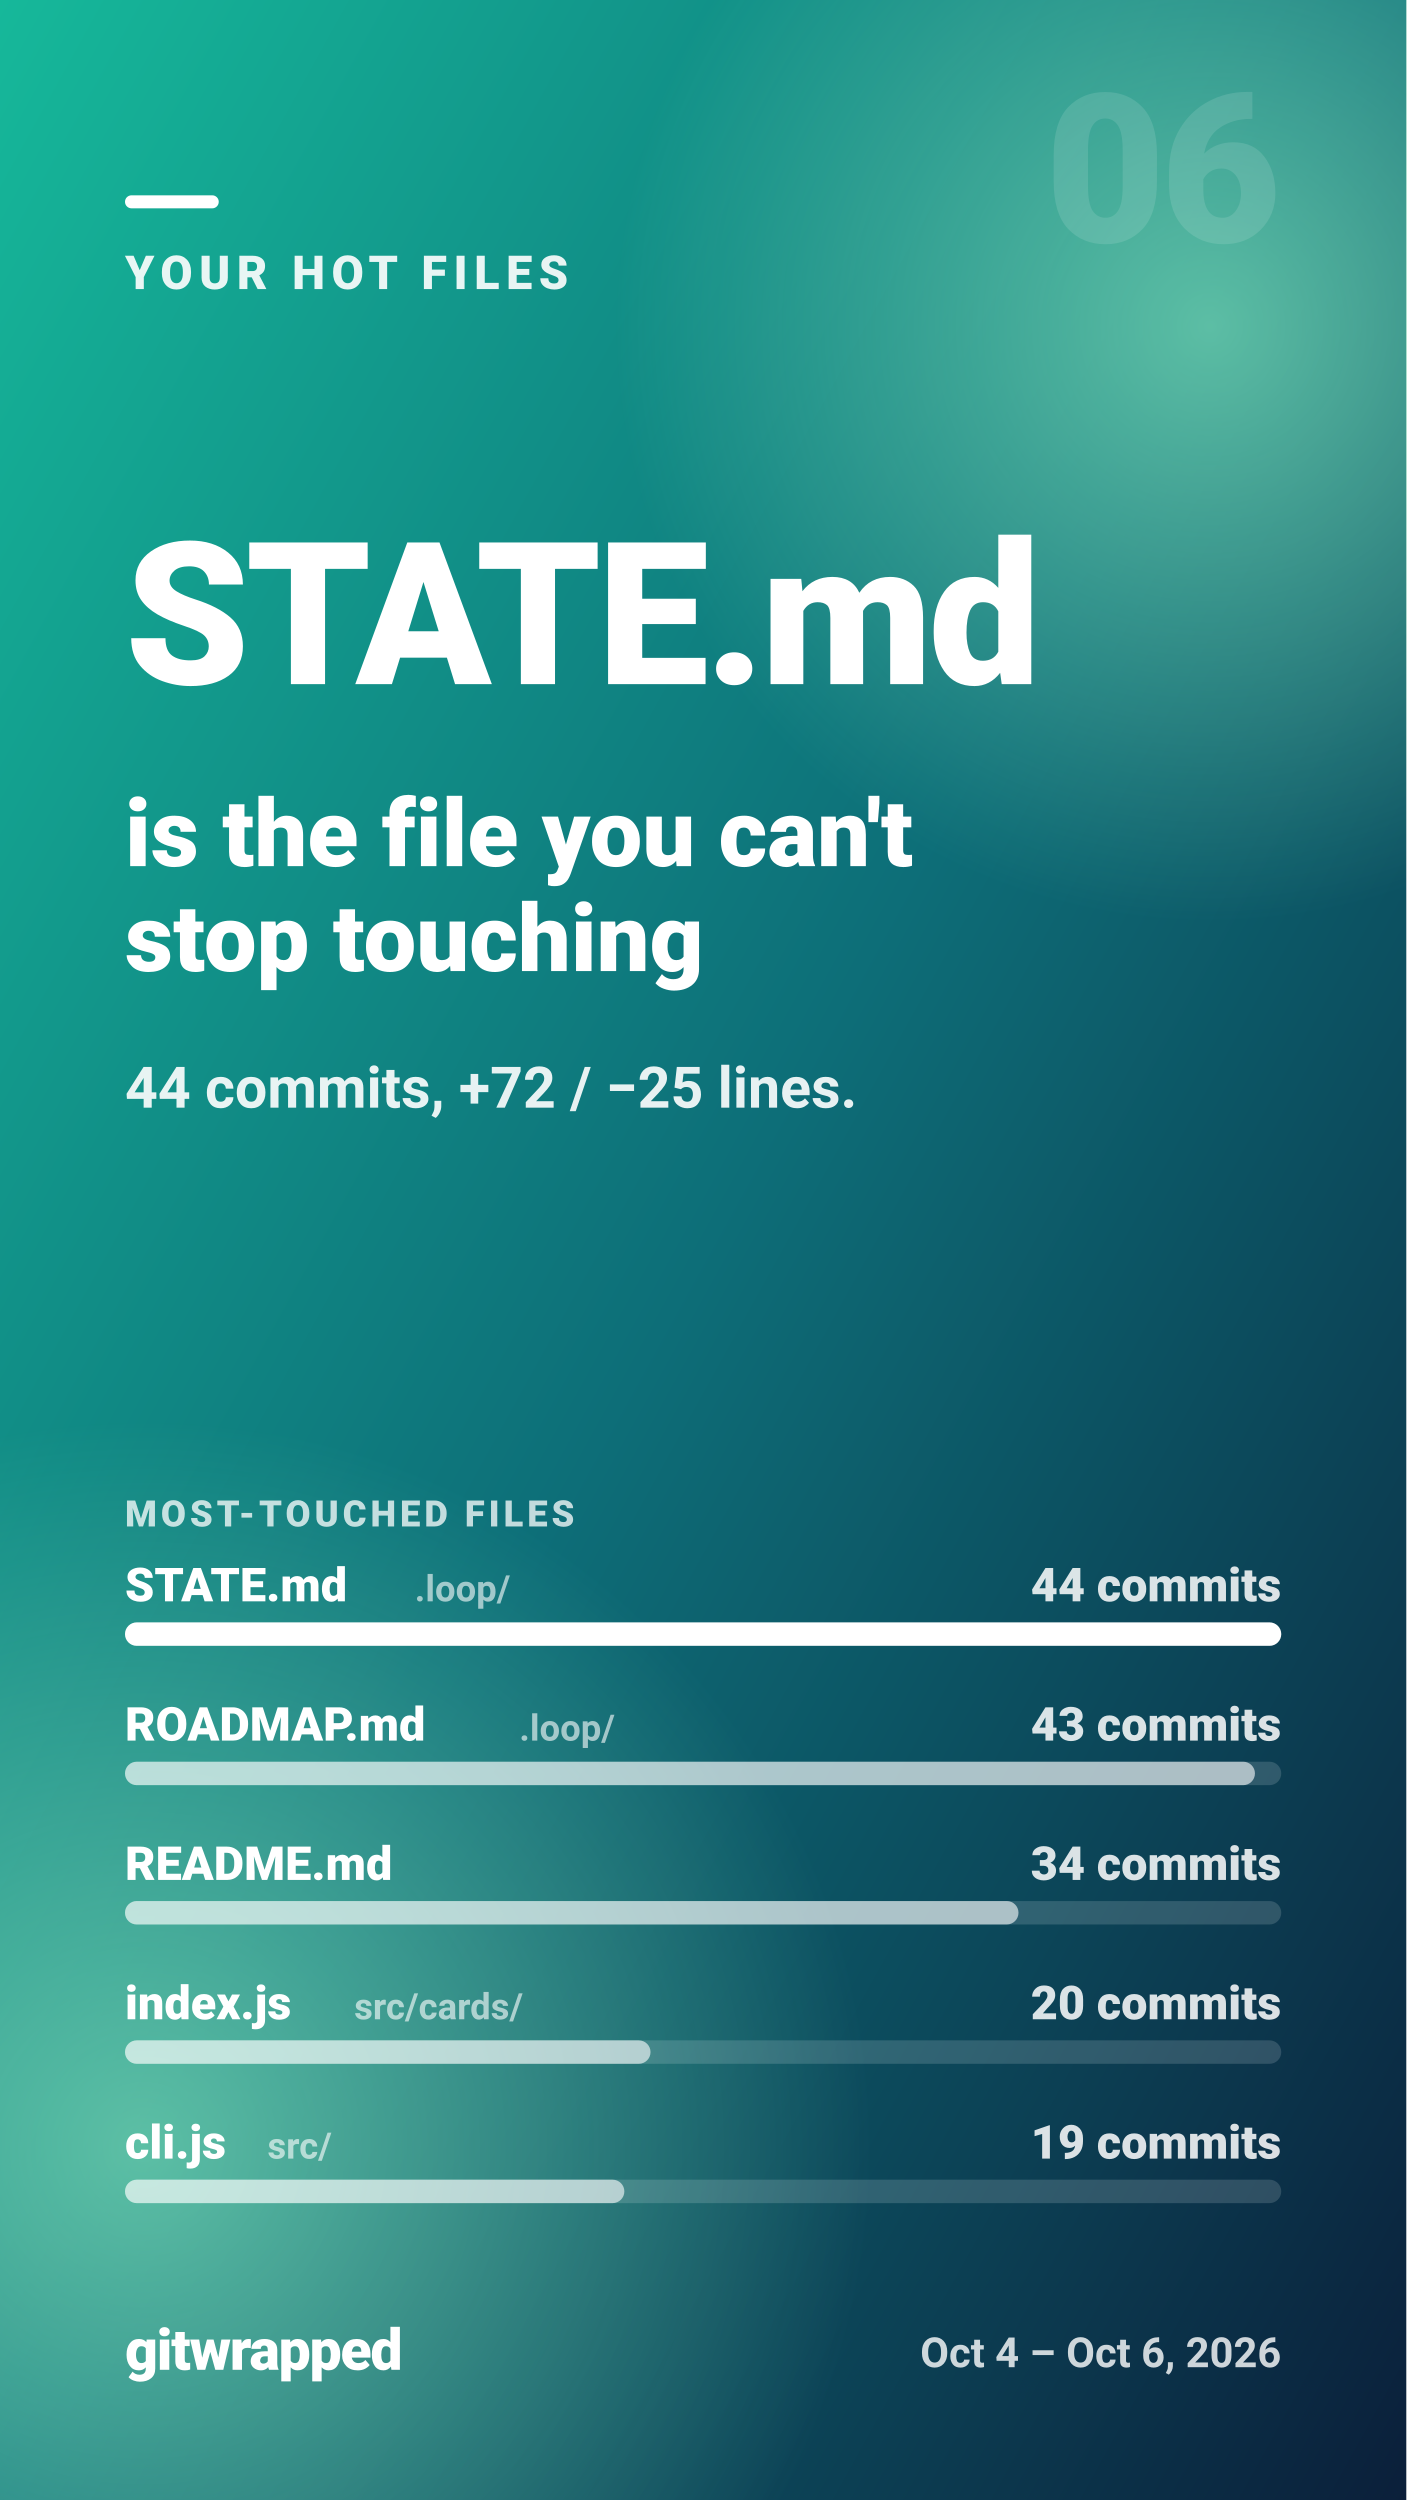
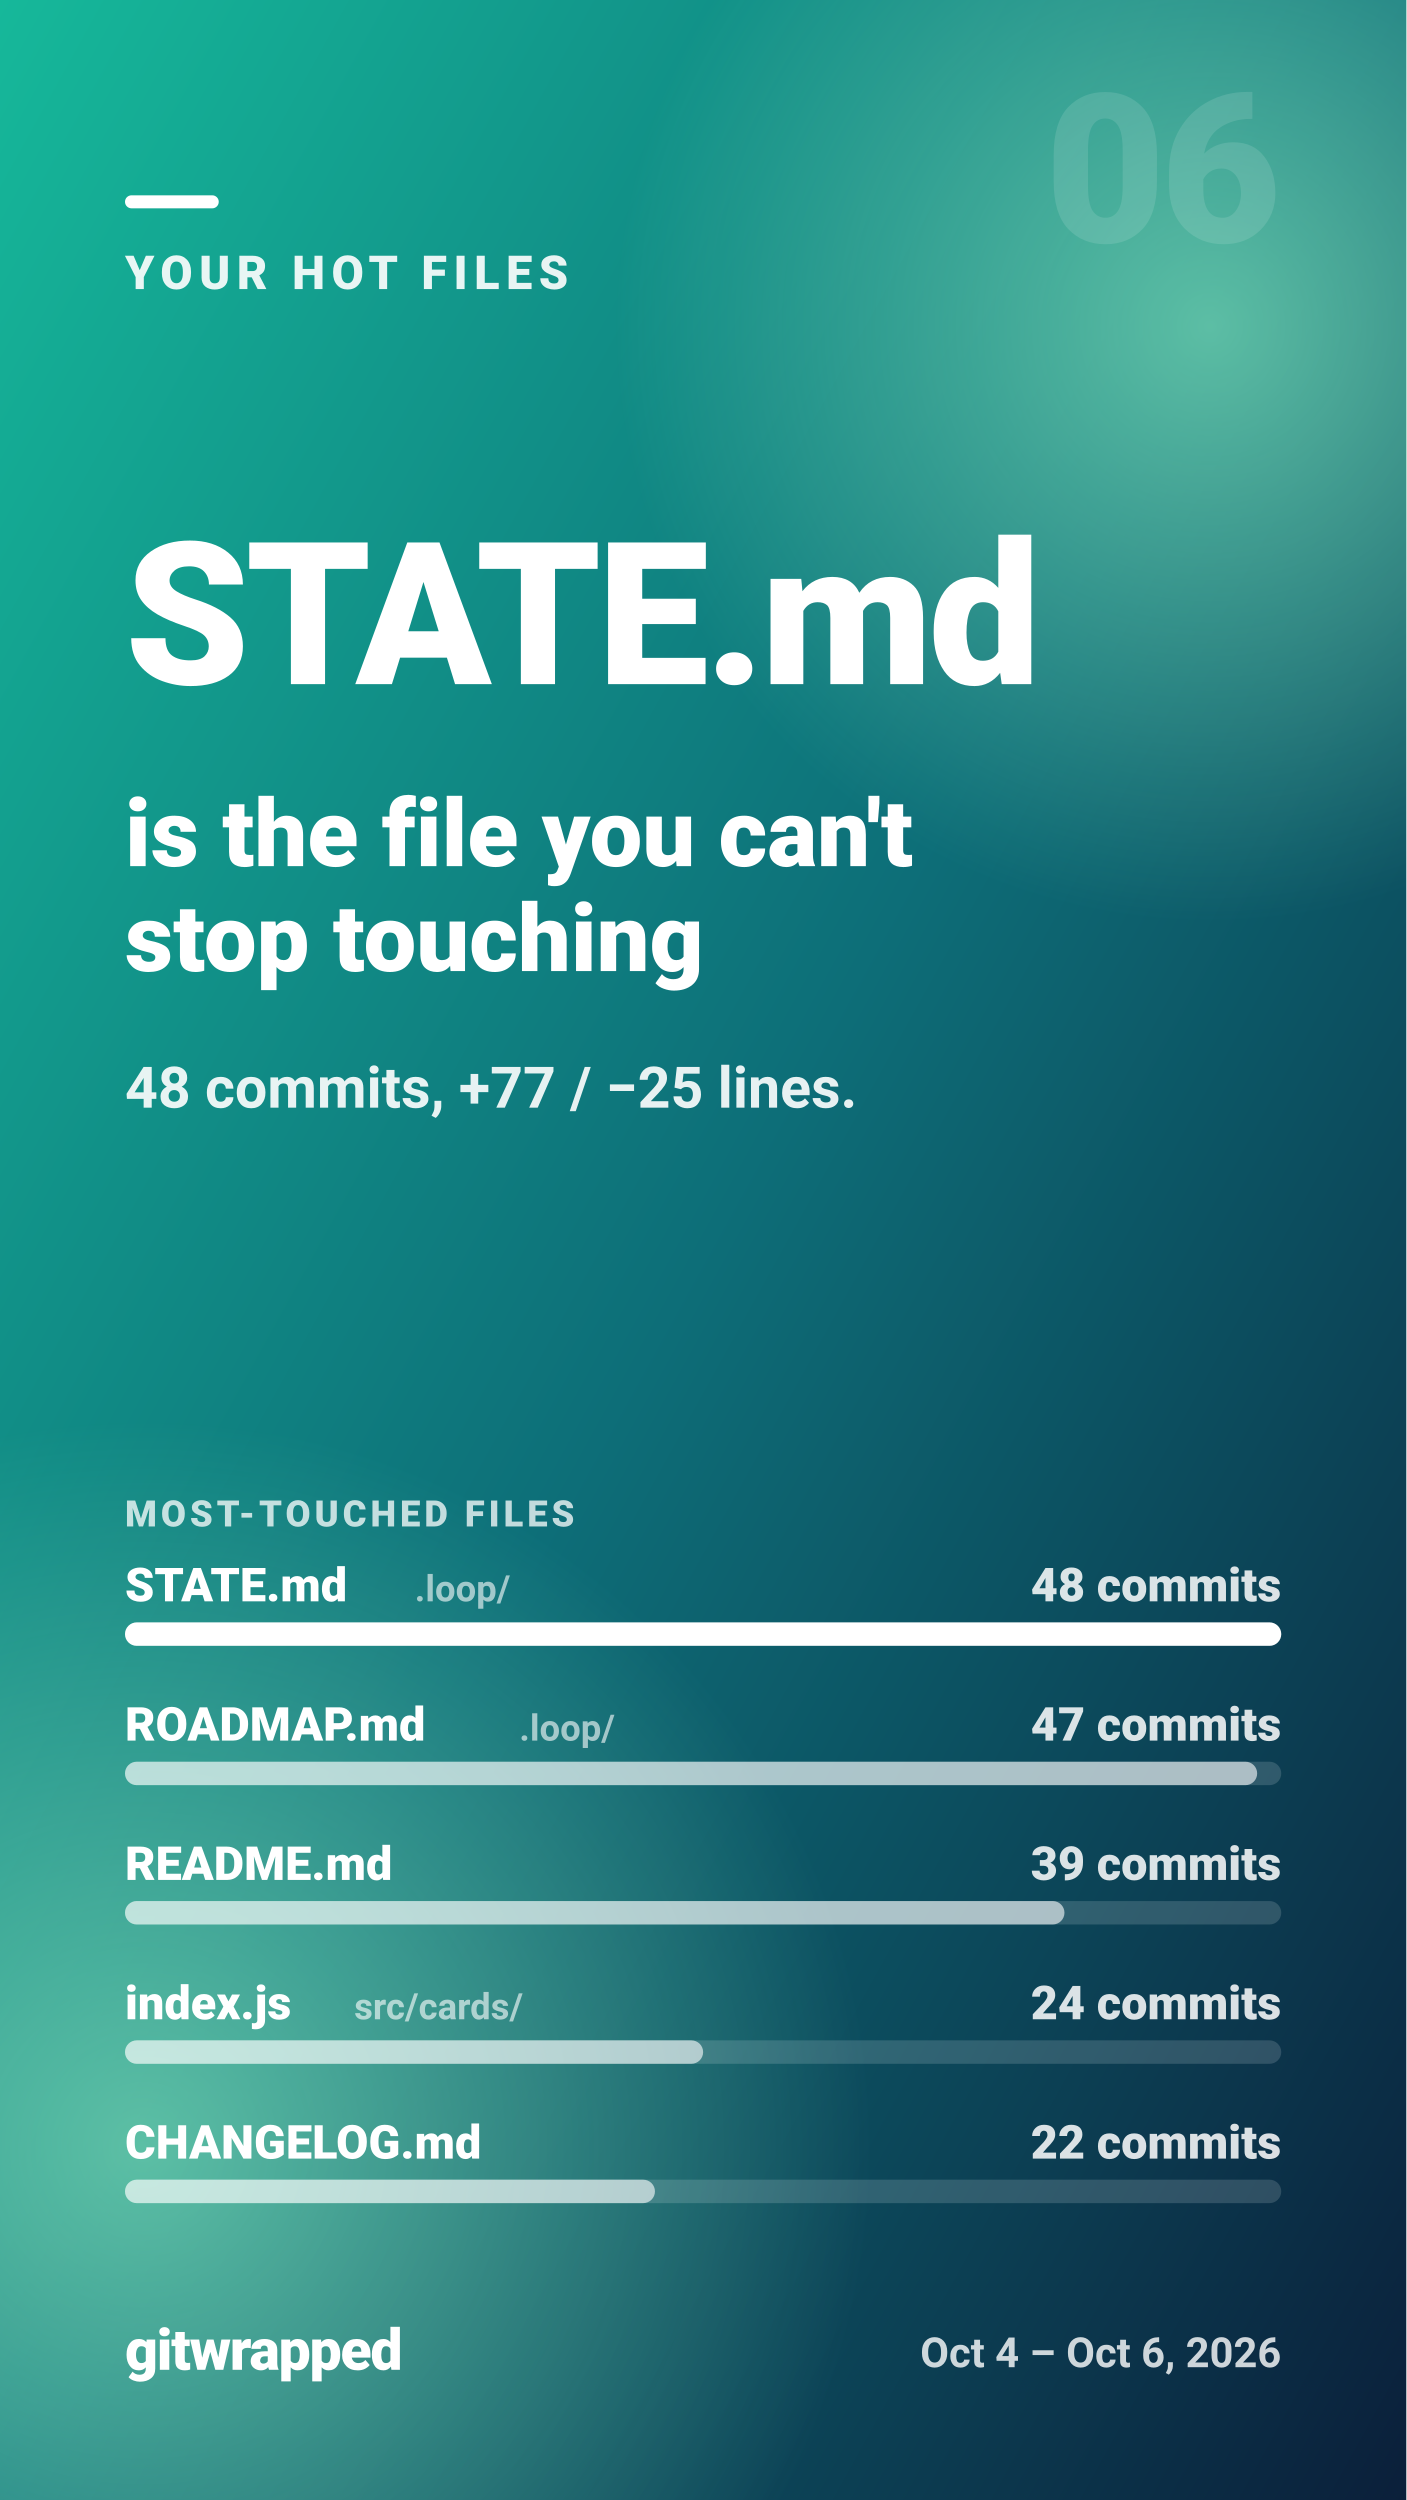
<svg xmlns="http://www.w3.org/2000/svg" width="1080" height="1920" viewBox="0 0 1080 1920" role="img" aria-label="YOUR HOT FILES — STATE.md — is the file you can't stop touching">
  <defs>
    <linearGradient id="gw-hot-files-bg" x1="0" y1="0" x2="1" y2="1">
      <stop offset="0.00" stop-color="#16b89a" />
      <stop offset="0.50" stop-color="#0d6e78" />
      <stop offset="1.00" stop-color="#0b1f3a" />
    </linearGradient>
    <radialGradient id="gw-hot-files-glow">
      <stop offset="0" stop-color="#9dffc9" stop-opacity="0.55" />
      <stop offset="1" stop-color="#9dffc9" stop-opacity="0" />
    </radialGradient>
  </defs>
  <rect width="1080" height="1920" fill="url(#gw-hot-files-bg)" />
  <circle cx="930" cy="250" r="460" fill="url(#gw-hot-files-glow)" />
  <circle cx="110" cy="1650" r="560" fill="url(#gw-hot-files-glow)" />
  <g fill="#ffffff" font-family="system-ui, -apple-system, 'Segoe UI', Roboto, Helvetica, Arial, sans-serif">
    <text x="984" y="186" font-size="160" font-weight="900" fill-opacity="0.12" text-anchor="end" letter-spacing="-4">06</text>
    <rect x="96" y="150" width="72" height="10" rx="5" fill="#ffffff" />
    <text x="96" y="222" font-size="36" font-weight="800" fill-opacity="0.9" letter-spacing="5">YOUR HOT FILES</text>
    <text x="96" y="525.4" font-size="153" font-weight="900" letter-spacing="-3.1">STATE.md</text>
    <text x="96" y="665.2" font-size="72" font-weight="800">is the file you can't</text>
    <text x="96" y="745.8" font-size="72" font-weight="800">stop touching</text>
-     <text x="96" y="850.7" font-size="44" font-weight="600" fill-opacity="0.9">44 commits, +72 / −25 lines.</text>
+     <text x="96" y="850.7" font-size="44" font-weight="600" fill-opacity="0.9">48 commits, +77 / −25 lines.</text>
    <text x="96" y="1172.3" font-size="28" font-weight="800" fill-opacity="0.75" letter-spacing="3">MOST-TOUCHED FILES</text>
    <g>
      <text x="96" y="1229.8" font-size="36" font-weight="800">STATE.md</text>
      <text x="318.5" y="1229.8" font-size="28" font-weight="600" fill-opacity="0.6">.loop/</text>
-       <text x="984" y="1229.8" font-size="36" font-weight="800" fill-opacity="0.85" text-anchor="end">44 commits</text>
+       <text x="984" y="1229.8" font-size="36" font-weight="800" fill-opacity="0.85" text-anchor="end">48 commits</text>
      <rect x="96" y="1246" width="888" height="18" rx="9" fill-opacity="0.15" />
      <rect x="96" y="1246" width="888" height="18" rx="9" />
    </g>
    <g>
      <text x="96" y="1336.8" font-size="36" font-weight="800">ROADMAP.md</text>
      <text x="398.8" y="1336.8" font-size="28" font-weight="600" fill-opacity="0.6">.loop/</text>
-       <text x="984" y="1336.8" font-size="36" font-weight="800" fill-opacity="0.85" text-anchor="end">43 commits</text>
+       <text x="984" y="1336.8" font-size="36" font-weight="800" fill-opacity="0.85" text-anchor="end">47 commits</text>
      <rect x="96" y="1353" width="888" height="18" rx="9" fill-opacity="0.15" />
-       <rect x="96" y="1353" width="867.8" height="18" rx="9" fill-opacity="0.6" />
+       <rect x="96" y="1353" width="869.5" height="18" rx="9" fill-opacity="0.6" />
    </g>
    <g>
      <text x="96" y="1443.8" font-size="36" font-weight="800">README.md</text>
-       <text x="984" y="1443.8" font-size="36" font-weight="800" fill-opacity="0.85" text-anchor="end">34 commits</text>
+       <text x="984" y="1443.8" font-size="36" font-weight="800" fill-opacity="0.85" text-anchor="end">39 commits</text>
      <rect x="96" y="1460" width="888" height="18" rx="9" fill-opacity="0.15" />
-       <rect x="96" y="1460" width="686.2" height="18" rx="9" fill-opacity="0.6" />
+       <rect x="96" y="1460" width="721.5" height="18" rx="9" fill-opacity="0.6" />
    </g>
    <g>
      <text x="96" y="1550.8" font-size="36" font-weight="800">index.js</text>
      <text x="272" y="1550.8" font-size="28" font-weight="600" fill-opacity="0.6">src/cards/</text>
-       <text x="984" y="1550.8" font-size="36" font-weight="800" fill-opacity="0.85" text-anchor="end">20 commits</text>
+       <text x="984" y="1550.8" font-size="36" font-weight="800" fill-opacity="0.85" text-anchor="end">24 commits</text>
      <rect x="96" y="1567" width="888" height="18" rx="9" fill-opacity="0.15" />
-       <rect x="96" y="1567" width="403.6" height="18" rx="9" fill-opacity="0.6" />
+       <rect x="96" y="1567" width="444" height="18" rx="9" fill-opacity="0.6" />
    </g>
    <g>
-       <text x="96" y="1657.8" font-size="36" font-weight="800">cli.js</text>
-       <text x="205.4" y="1657.8" font-size="28" font-weight="600" fill-opacity="0.6">src/</text>
-       <text x="984" y="1657.8" font-size="36" font-weight="800" fill-opacity="0.85" text-anchor="end">19 commits</text>
+       <text x="96" y="1657.8" font-size="36" font-weight="800">CHANGELOG.md</text>
+       <text x="984" y="1657.8" font-size="36" font-weight="800" fill-opacity="0.85" text-anchor="end">22 commits</text>
      <rect x="96" y="1674" width="888" height="18" rx="9" fill-opacity="0.15" />
-       <rect x="96" y="1674" width="383.5" height="18" rx="9" fill-opacity="0.6" />
+       <rect x="96" y="1674" width="407" height="18" rx="9" fill-opacity="0.6" />
    </g>
    <text x="96" y="1820" font-size="44" font-weight="900" letter-spacing="-1">gitwrapped</text>
    <text x="984" y="1818" font-size="32" font-weight="600" fill-opacity="0.8" text-anchor="end">Oct 4 – Oct 6, 2026</text>
  </g>
</svg>
